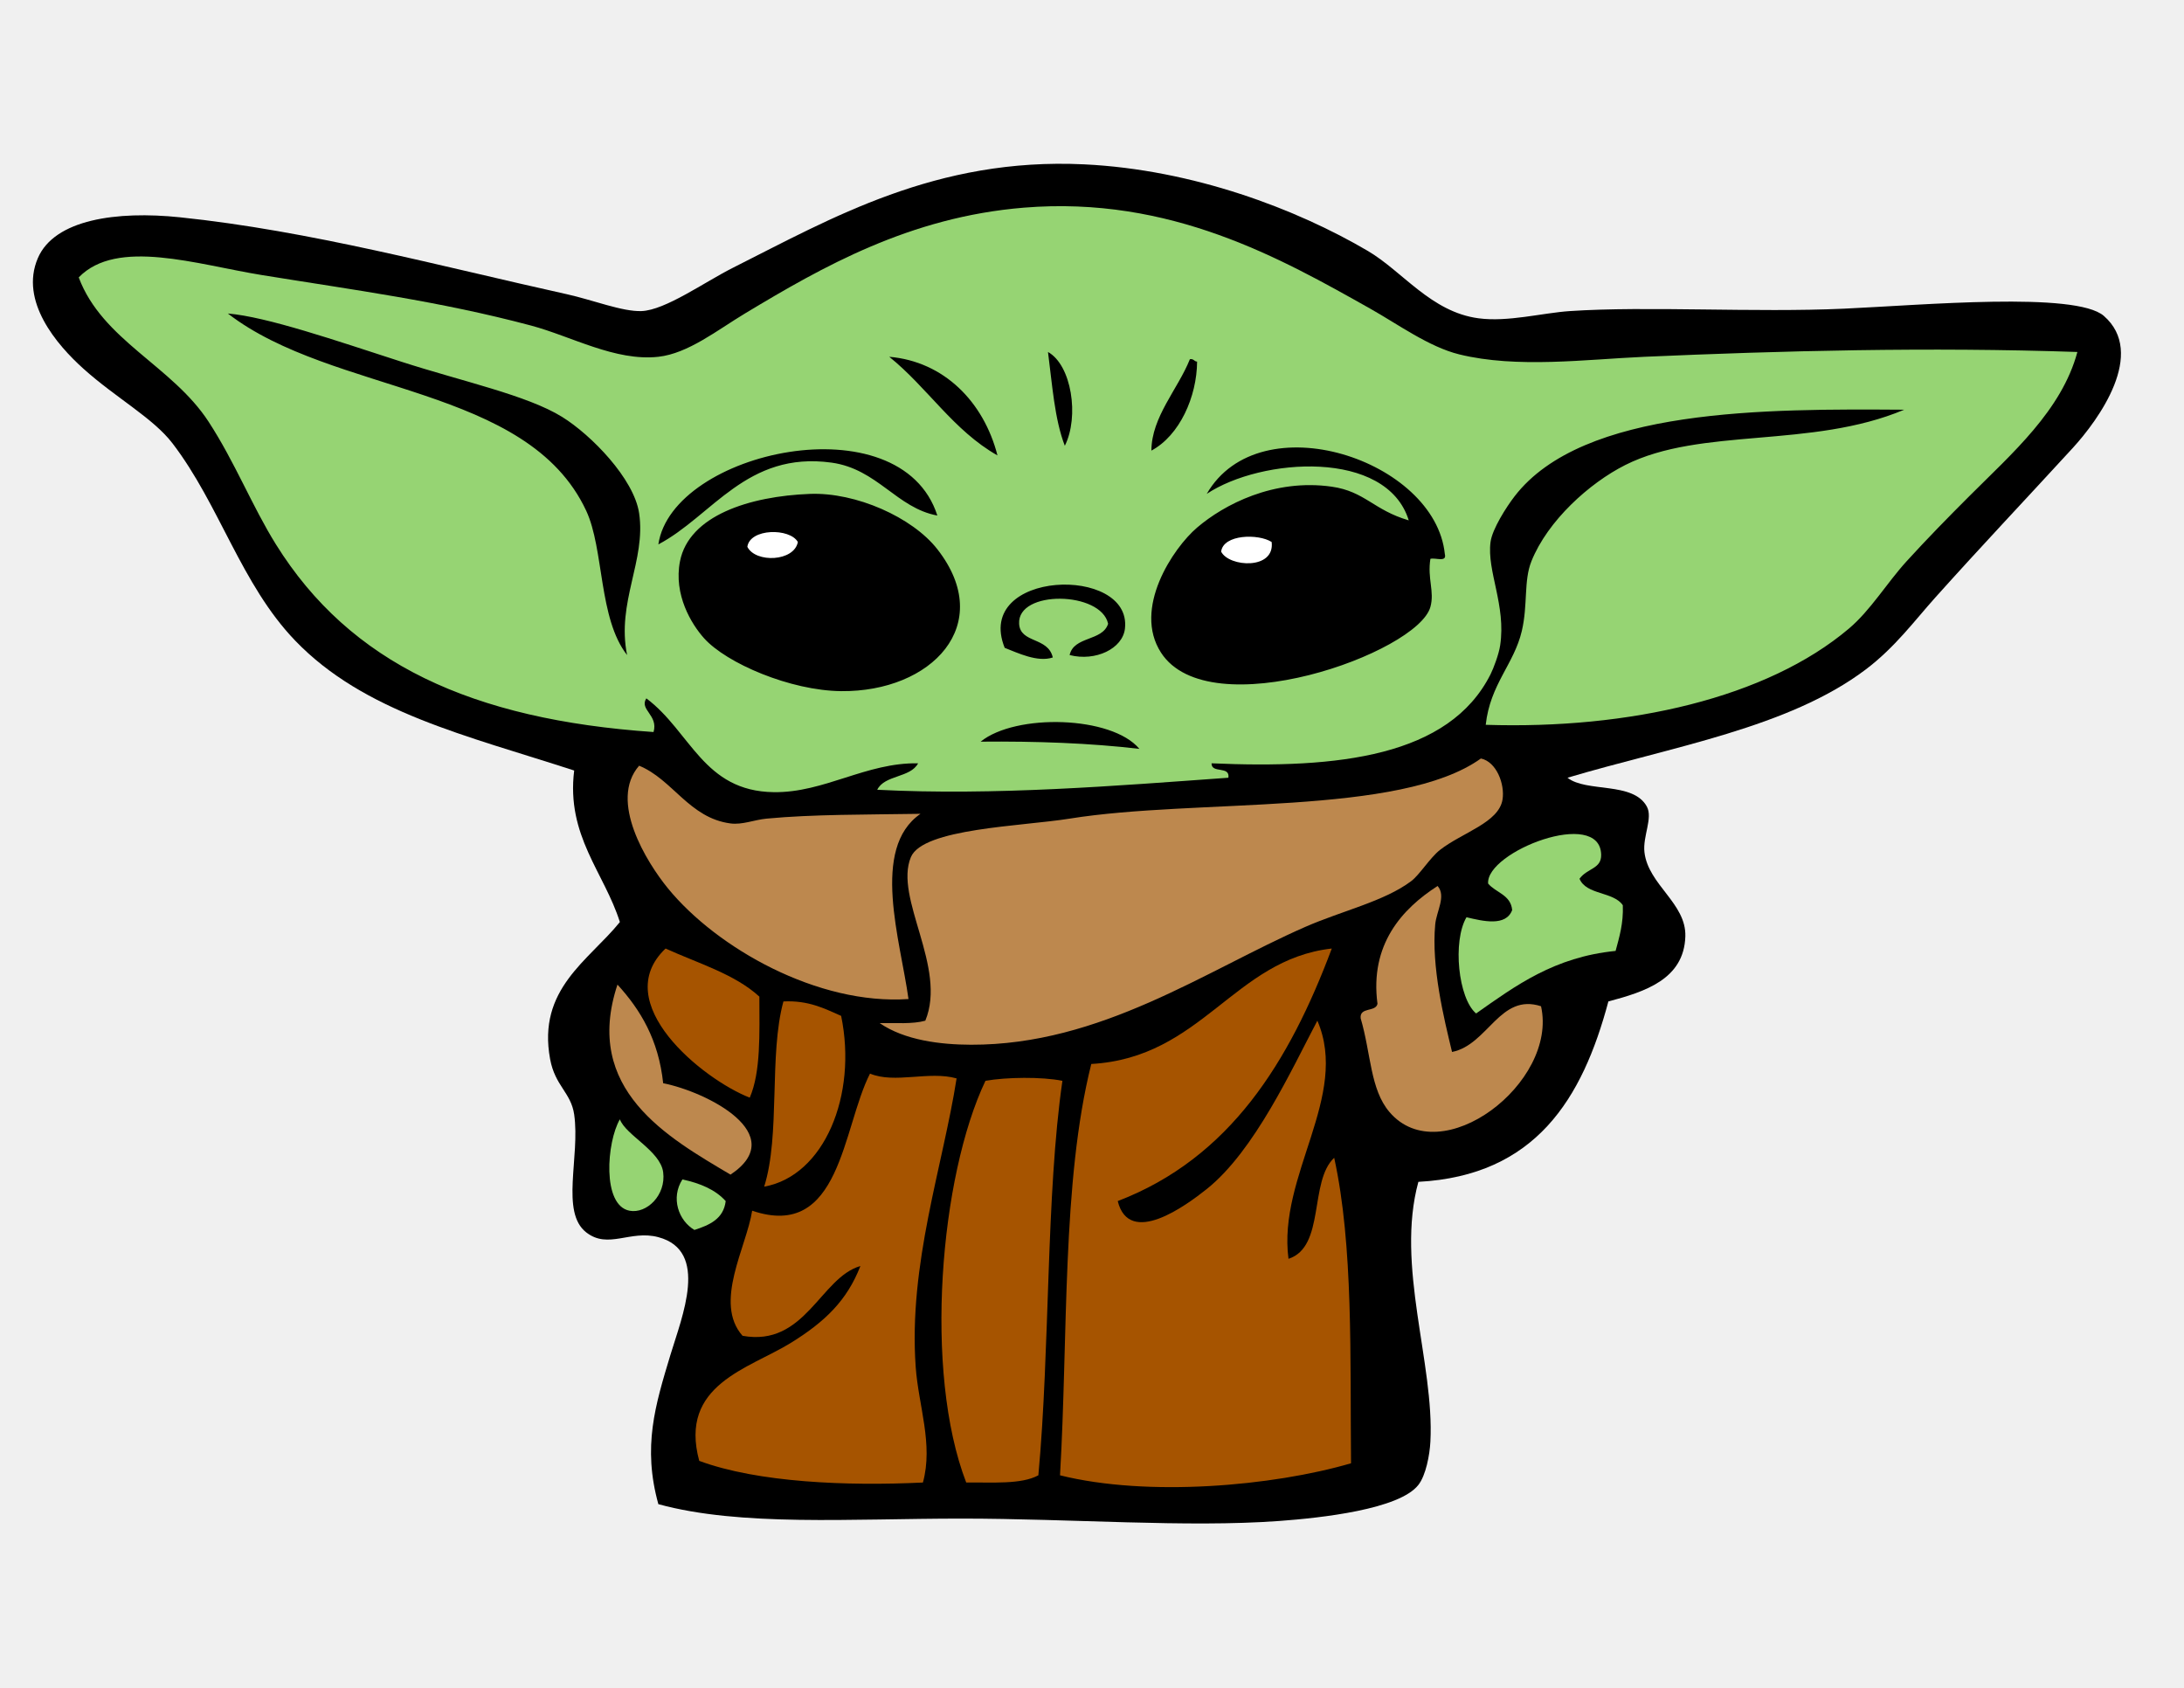
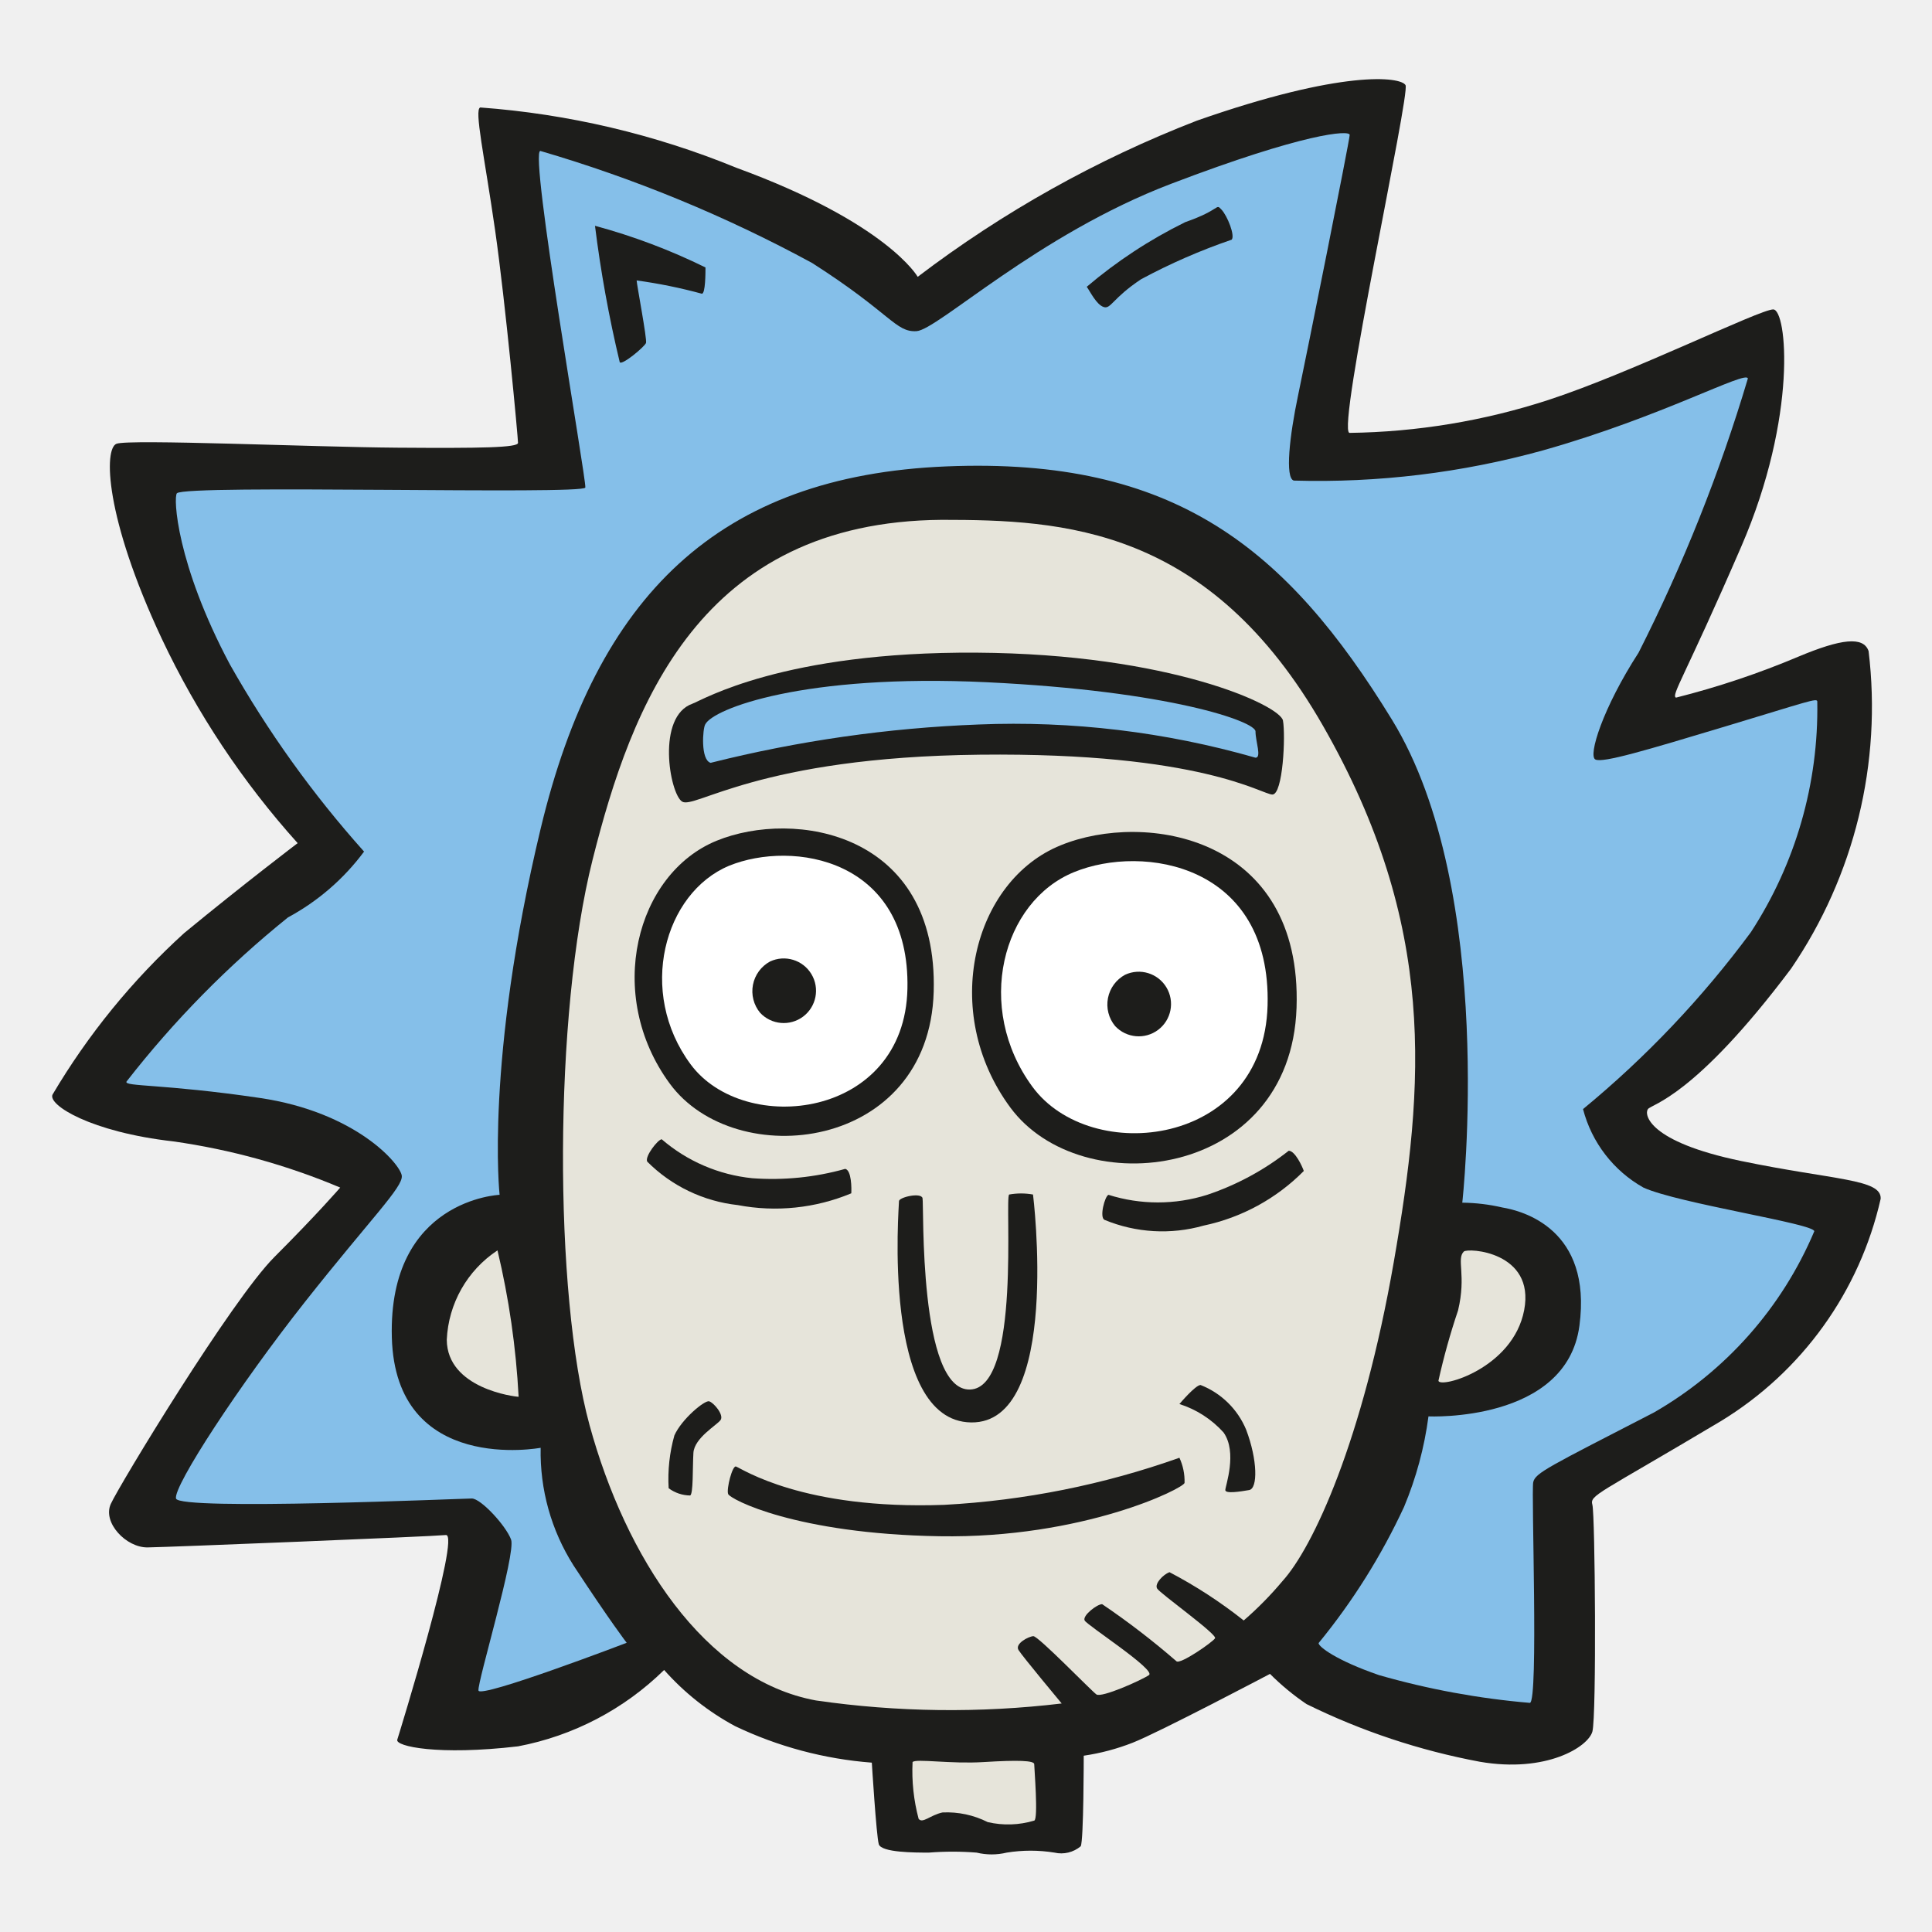
- <svg xmlns="http://www.w3.org/2000/svg" version="1.1" id="Layer_1" x="0px" y="0px" width="792px" height="612px" viewBox="0 0 792 612" enable-background="new 0 0 792 612" xml:space="preserve">
-   <path d="M568.431,282.001c6.878,5.448,23.803,1.292,28.782,10.466c2.251,4.147-1.551,10.782-0.872,16.571  c1.384,11.808,15.227,18.487,14.827,30.526c-0.513,15.494-14.607,20.027-27.91,23.55c-9.425,35.347-26.412,63.131-68.901,65.414  c-8.321,30.424,5.847,65.846,4.359,94.194c-0.252,4.805-1.623,12.199-4.359,15.699c-6.928,8.857-35.107,11.956-50.587,13.083  c-33.516,2.439-75.157-0.872-115.129-0.872c-40.187,0-80.021,2.938-109.896-5.232c-5.78-20.856-1.151-35.825,4.361-54.075  c4.188-13.868,14.188-37.78-4.361-42.737c-10.237-2.734-18.165,4.504-26.166-1.744c-9.424-7.359-2.16-27.425-4.361-42.736  c-1.146-7.973-6.904-10.279-8.722-20.062c-4.732-25.455,13.999-35.743,25.293-49.714c-5.624-17.896-19.513-31.295-16.571-54.948  c-39.21-12.761-76.184-21.121-101.174-47.098c-19.625-20.401-27.392-49.185-44.481-71.52c-7.039-9.199-20.459-16.439-32.271-27.038  c-9.702-8.705-23.26-24.514-16.571-40.121C19.758,79.52,42.417,76.42,65.18,78.78c47.312,4.904,94.726,17.801,140.422,27.91  c9.327,2.063,20.098,6.368,27.038,6.105c8.643-0.328,22.822-10.51,33.143-15.699c35.714-17.956,73.646-40.081,127.339-37.504  c39.58,1.899,77.129,16.232,102.917,31.399c12.589,7.403,22.948,22.144,40.121,24.421c10.77,1.428,23.042-1.939,33.143-2.617  c28.084-1.882,66.921,0.604,99.431-0.872c28.386-1.29,83.972-6.279,94.194,2.617c15.535,13.516-1.799,37.579-11.338,47.97  c-18.604,20.267-32.563,34.96-49.715,54.076c-7.589,8.457-14.631,18.106-25.293,26.166  C648.568,263.928,606.316,270.723,568.431,282.001z" />
-   <path fill="#A65400" d="M385.272,391.896c-5.979,41.146-4.473,97.265-8.723,143.038c-6.208,3.388-16.696,2.492-26.166,2.616  c-15.509-40.291-9.488-111.076,6.979-145.654C364.837,390.563,377.825,390.386,385.272,391.896z M346.896,391.023  c-10.058-2.82-22.386,2.014-31.398-1.743c-10.058,19.649-10.608,60.613-42.737,49.715c-2.017,13.135-14.093,33.371-3.489,45.354  c22.733,4.123,28.257-21.164,42.737-25.293c-4.831,12.466-12.827,20.214-25.293,27.909c-15.103,9.323-40.656,15.082-33.143,42.737  c21.237,7.864,53.583,9.177,81.113,7.85c3.809-13.889-1.608-27.796-2.616-41.864C329.396,458.377,341.915,422.902,346.896,391.023z   M467.257,456.438c-3.999-30.188,22.278-58.938,10.467-86.346c-9.188,17.387-22.736,47.198-40.12,61.053  c-7.493,5.974-28.094,21.132-32.271,4.36c40.771-15.629,62.251-50.552,77.625-91.579c-35.533,4.014-47.045,39.588-87.219,41.865  c-10.729,42.764-8.37,98.617-11.338,149.144c31.749,7.908,77.067,3.96,105.533-4.36c-0.374-38.582,0.881-78.795-6.104-110.769  C474.648,428.362,480.652,452.1,467.257,456.438z M271.888,398.002c4.041-9.332,3.521-23.227,3.489-36.632  c-8.948-8.205-22.236-12.068-34.015-17.443C220.605,363.626,254.837,391.357,271.888,398.002z M284.098,363.115  c-5.313,19.398-1.05,48.374-6.978,67.158c21.763-3.894,33.857-33.1,27.91-61.926C298.961,365.695,293.257,362.678,284.098,363.115z" />
-   <path fill="#BD884E" d="M335.557,370.093c7.977-19.379-11.436-44.489-5.232-59.309c4.364-10.428,40.178-11.164,57.563-13.956  c46.147-7.411,119.828-0.805,149.145-21.804c5.688,1.205,8.705,9.331,7.85,14.827c-1.315,8.46-14.558,11.975-22.677,18.315  c-3.626,2.831-7.378,9.018-10.467,11.339c-9.727,7.312-25.063,10.744-38.376,16.571c-36.22,15.855-74.127,42.855-121.233,42.736  c-11.078-0.027-24.057-1.604-33.143-7.85C324.737,370.9,331.025,371.375,335.557,370.093z M526.565,381.432  c-2.944-12.174-7.535-30.879-6.104-46.227c0.451-4.842,4.058-10.248,0.872-13.955c-12.998,8.338-24.647,21.309-21.805,42.736  c-0.691,3.089-6.526,1.033-6.105,5.233c3.783,12.819,3.42,25.772,10.466,34.016c18.658,21.823,61.201-10.603,54.948-38.376  C543.878,359.979,539.64,378.83,526.565,381.432z M264.91,425.912c21.823-14.549-8.453-29.977-24.421-33.143  c-1.666-15.778-8.242-26.646-16.571-35.761C211.27,395.111,242.182,412.427,264.91,425.912z M264.91,298.573  c-14.957-1.947-20.996-15.984-33.143-20.933c-11.1,12.738,2.694,34.978,10.466,44.481c17.733,21.688,54.39,42.402,87.219,40.121  c-2.87-21.105-13.887-54.602,4.36-67.159c-19.602,0.318-39.016,0.152-55.819,1.744C273.495,297.255,269.221,299.134,264.91,298.573z  " />
-   <path fill="#FFFFFF" d="M461.152,196.527c1.217,10.203-15.508,9.119-18.316,3.489C443.598,193.691,456.391,193.457,461.152,196.527z   M271.016,198.272c2.976,5.935,16.98,5.397,18.316-1.745C286.44,191.395,271.953,191.521,271.016,198.272z" />
-   <path fill="#96D473" d="M251.827,445.973c-5.776-3.383-8.662-11.619-4.361-18.315c6.468,1.382,11.985,3.714,15.7,7.85  C262.379,441.988,257.31,444.188,251.827,445.973z M224.79,405.852c-4.804,8.277-6.529,31.222,3.489,33.145  c6.243,1.198,13.29-5.668,12.21-13.955C239.478,417.273,226.919,411.628,224.79,405.852z M572.792,318.634  c2.809-3.895,7.965-3.515,7.85-8.723c-0.379-17.178-41.9-1.082-40.992,10.467c2.777,3.327,8.195,4.015,8.722,9.595  c-2.255,6.065-10.597,4.035-16.571,2.616c-5.104,8.701-3.002,29.425,3.489,34.888c14.335-10.086,28.362-20.479,50.587-22.678  c1.344-5.053,2.872-9.919,2.616-16.57C585.074,323.213,575.279,324.577,572.792,318.634z M596.341,129.369  c-21.136,0.929-46.237,4.277-67.158-0.872c-11.014-2.711-22.234-10.928-32.271-16.572c-32.333-18.184-72.41-40.978-125.594-36.632  c-41.407,3.383-73.008,21.429-101.174,38.376c-10.026,6.033-20.602,14.51-31.398,15.699c-15.614,1.72-31.555-7.433-46.226-11.338  c-33.293-8.862-63.936-12.835-97.685-18.316c-23.479-3.813-52.447-13.446-66.286,0.872c8.528,22.807,33.879,32.032,47.098,52.331  c9.58,14.711,15.797,30.648,24.421,44.481c26.917,43.174,71.14,63.522,136.933,68.031c1.799-6.183-5.264-8.077-2.616-12.21  c16.117,12.091,20.684,33.691,46.226,34.015c18.363,0.233,33.476-10.8,52.332-10.466c-2.818,5.322-12.128,4.152-14.827,9.594  c42.62,2.203,86.912-1.464,127.339-4.361c0.68-4.458-6.181-1.377-6.104-5.233c45.96,2.032,86.153-2.44,101.174-32.271  c1.143-2.269,3.017-7.338,3.488-10.466c2.202-14.566-4.881-26.95-3.488-37.504c0.625-4.743,5.804-12.783,8.723-16.571  c24.736-32.107,91.22-31.725,141.294-31.399c-33.8,14.21-73.698,6.226-101.174,20.06c-12.999,6.545-28.124,20.186-34.017,34.888  c-2.854,7.122-1.247,15.731-3.487,25.293c-2.823,12.046-11.473,19.268-13.083,34.015c51.992,1.675,101.936-9.713,131.699-34.887  c7.906-6.687,13.732-16.515,20.934-24.421c7.461-8.194,15.119-15.991,22.677-23.549c15.569-15.57,33.527-31.118,39.248-52.332  C699.355,125.781,646.003,127.186,596.341,129.369z M227.406,237.52c-10.41-13.264-8.311-38.389-14.827-52.331  c-21.323-45.621-91.848-42.016-129.956-71.519c14.254,1.219,39.082,9.776,62.797,17.443c22.255,7.196,45.729,12.183,58.436,20.061  c10.592,6.566,26.042,22.416,27.91,34.887C234.343,203.264,223.516,218.281,227.406,237.52z M431.498,130.241  c1.408-0.246,1.501,0.825,2.616,0.872c-0.085,12.75-6.328,26.784-16.571,32.271C417.58,151.166,427.188,141.082,431.498,130.241z   M386.144,161.64c-3.728-9.646-4.561-22.187-6.104-34.016C388.587,132.372,391.456,151.022,386.144,161.64z M407.948,227.926  c-0.829,7.274-10.627,12.002-20.061,9.594c1.511-6.921,11.918-4.943,13.956-11.338c-2.502-11.84-32.979-12.391-32.271,0  c0.41,7.173,10.493,4.676,12.211,12.211c-5.55,1.858-12.725-1.665-17.444-3.489C352.984,206.621,410.594,204.745,407.948,227.926z   M361.723,165.129c-15.977-9.026-25.384-24.621-39.248-35.76C342.3,131.059,356.735,145.694,361.723,165.129z M238.745,197.399  c4.968-33.877,87.841-52.02,101.173-10.466c-14.73-2.712-21.768-16.902-38.376-19.188  C270.772,163.51,258.323,187.077,238.745,197.399z M305.031,250.603c-18.441-0.188-41.565-10.105-49.715-19.188  c-4.578-5.102-11.11-15.805-8.722-27.91c3.265-16.548,25.168-23.587,47.098-24.421c16.708-0.636,37.179,8.476,46.226,20.061  C361.309,226.535,337.806,250.938,305.031,250.603z M355.618,268.919c12.685-10.294,47.557-9.415,57.563,2.616  C395.223,269.434,375.868,268.729,355.618,268.919z M518.716,202.633c-1.159,7.179,1.565,11.816,0,17.443  c-4.655,16.743-80.155,43.64-97.685,16.572c-10.314-15.927,4.303-37.858,13.083-45.354c9.712-8.292,27.774-17.837,48.843-14.827  c12.041,1.72,15.152,8.495,27.909,12.21c-8.025-25.908-53.508-22.743-73.265-9.594c19.314-33.426,82.9-12.307,86.348,21.805  C524.775,204.04,520.515,202.104,518.716,202.633z" />
+ <svg xmlns="http://www.w3.org/2000/svg" id="Layer_1" data-name="Layer 1" width="64" height="64" viewBox="0 0 64 64">
+   <defs>
+     <style>.cls-1{fill:#1d1d1b;}.cls-2{fill:#85bfe9;}.cls-3{fill:#e6e4da;}.cls-4{fill:#fff;}</style>
+   </defs>
+   <g id="rick">
+     <path class="cls-1" d="M9.86,27.93a28,28,0,0,1-4.5-6.77c-1.9-4.05-1.92-6.3-1.5-6.46s6.52.11,9.3.13,4,0,4-.16-.41-4.61-.76-7.05-.7-4-.49-4.06a27.75,27.75,0,0,1,8.49,2c5,1.83,6,3.61,6,3.61A37.88,37.88,0,0,1,39.64,4c4.84-1.7,6.76-1.46,6.92-1.18s-2.28,11.39-1.86,11.52a22.21,22.21,0,0,0,6.59-1.09c2.73-.89,7-3,7.45-3s.82,3.52-1.06,7.86-2.33,4.92-2.16,5a28,28,0,0,0,4.06-1.36c1.41-.59,2.15-.68,2.32-.18a15.39,15.39,0,0,1-2.57,10.52c-3.2,4.26-4.61,4.48-4.74,4.65s0,1.08,3.09,1.72,4.65.59,4.62,1.25A11.63,11.63,0,0,1,57,47.08c-4.09,2.44-4.34,2.44-4.25,2.77s.14,7,0,7.51-1.53,1.38-3.73,1a22.22,22.22,0,0,1-5.74-1.91,8.24,8.24,0,0,1-1.21-1s-3.68,1.94-4.55,2.28a7.35,7.35,0,0,1-1.62.43s0,2.82-.1,3a1,1,0,0,1-.87.21,4.93,4.93,0,0,0-1.58,0,2.12,2.12,0,0,1-1,0,10,10,0,0,0-1.58,0c-.46,0-1.58,0-1.66-.28s-.23-2.7-.23-2.7a12.77,12.77,0,0,1-4.53-1.21A8.55,8.55,0,0,1,22,55.32a9.41,9.41,0,0,1-4.84,2.53c-2.65.31-4.07,0-4-.22s2.11-6.83,1.61-6.78-9.17.4-9.88.41-1.5-.82-1.22-1.44,4-6.76,5.42-8.18,2.18-2.3,2.18-2.3a22.25,22.25,0,0,0-5.53-1.53c-2.74-.31-4.16-1.21-4-1.55a23.14,23.14,0,0,1,4.36-5.35C8.08,29.28,9.86,27.93,9.86,27.93Z" />
+     <path class="cls-2" d="M5.86,16.34c.3-.3,13.49.06,13.53-.19S17.52,5,17.9,5a45.87,45.87,0,0,1,9,3.71c2.63,1.68,2.76,2.3,3.46,2.26s4-3.19,8.43-4.88,5.92-1.79,5.92-1.62S43.28,11.77,43,13.1s-.44,2.74-.14,2.82a27.92,27.92,0,0,0,8.25-1c3.94-1.11,6.75-2.67,6.79-2.38a54.58,54.58,0,0,1-3.62,9.08c-1.19,1.84-1.68,3.42-1.43,3.54s1.66-.3,4.35-1.11,3-.94,3-.81A13.55,13.55,0,0,1,58,30.88a32.91,32.91,0,0,1-5.56,5.86,4.19,4.19,0,0,0,2,2.6c1.17.53,5.7,1.2,5.66,1.45a12.56,12.56,0,0,1-5.31,6c-3.51,1.81-3.93,2-4,2.31s.18,7.26-.11,7.31a26.1,26.1,0,0,1-5-.92c-1.42-.49-2-.94-2-1.06a21.18,21.18,0,0,0,2.83-4.51,11.75,11.75,0,0,0,.81-3s4.57.21,5-3S50.43,40.11,49.77,40a6.22,6.22,0,0,0-1.33-.16s1.16-10.31-2.33-16-7.21-8.7-14.76-8.39-11.59,4.28-13.44,12-1.36,12.13-1.36,12.13-3.69.15-3.57,4.72,4.93,3.66,4.93,3.66A7,7,0,0,0,19,51.86c1.22,1.86,1.76,2.56,1.76,2.56S15.89,56.28,15.85,56,17.1,51.46,16.93,51s-1-1.36-1.3-1.36-9.71.41-9.8,0,2.09-3.75,4.27-6.51,3.25-3.8,3.21-4.18-1.51-2.11-4.71-2.58S4.11,36,4.19,35.83a33,33,0,0,1,5.35-5.44,7.67,7.67,0,0,0,2.52-2.18A35.37,35.37,0,0,1,7.61,22C5.84,18.67,5.74,16.47,5.86,16.34Z" />
+     <path class="cls-1" d="M20.53,12a41.23,41.23,0,0,1-.82-4.52,20.22,20.22,0,0,1,3.66,1.38c0,.17,0,.87-.12.87a16.87,16.87,0,0,0-2.16-.44c0,.12.35,1.95.31,2.07S20.61,12.11,20.53,12Z" />
+     <path class="cls-1" d="M36,9.5a15.82,15.82,0,0,1,3.26-2.14c1.2-.42,1-.63,1.2-.42s.46.87.34,1a20,20,0,0,0-3,1.31c-.95.63-1,1-1.24.92S36.12,9.67,36,9.5Z" />
+     <path class="cls-3" d="M16.48,41.42a27,27,0,0,1,.7,4.85c-.12,0-2.37-.27-2.38-1.89A3.75,3.75,0,0,1,16.48,41.42Z" />
+     <path class="cls-3" d="M48.49,41.46c.13-.13,2.37,0,2,1.94S47.7,46,47.65,45.74a22.4,22.4,0,0,1,.65-2.33C48.58,42.24,48.24,41.71,48.49,41.46Z" />
+     <path class="cls-3" d="M31.2,17.22c4,0,8.85.22,12.63,6.83S47.2,35.9,46.17,41.81s-2.67,9.45-3.69,10.57a11.39,11.39,0,0,1-1.28,1.3,15.66,15.66,0,0,0-2.46-1.6c-.21.08-.5.38-.41.54s2,1.52,1.92,1.65-1.16.88-1.28.76a26,26,0,0,0-2.46-1.89c-.17,0-.66.38-.58.54s2.38,1.64,2.13,1.81-1.57.76-1.74.64-1.93-1.94-2.09-1.93-.62.25-.49.46,1.43,1.77,1.43,1.77a31.09,31.09,0,0,1-8.14-.1c-3.7-.68-6.31-4.77-7.5-9.12s-1.19-13.61.1-18.73S23.18,17.28,31.2,17.22Z" />
+     <path class="cls-3" d="M30.23,58.37c.12-.12,1.25.07,2.37,0s1.66-.05,1.66.07.14,1.83,0,1.87a3,3,0,0,1-1.54.05,3,3,0,0,0-1.5-.32c-.41.09-.66.38-.79.21A6.16,6.16,0,0,1,30.23,58.37Z" />
+     <path class="cls-1" d="M22.94,23.31c.33-.12,3-1.73,9.41-1.69s10.06,1.75,10.15,2.25,0,2.45-.35,2.45S39.81,24.92,32.46,25,23,26.83,22.59,26.55,21.74,23.73,22.94,23.31Z" />
+     <path class="cls-2" d="M23.36,24c.25-.52,3.27-1.69,9.33-1.4s8.9,1.3,8.9,1.63.21.87,0,.87A29,29,0,0,0,32.41,24a43.18,43.18,0,0,0-8.87,1.27C23.2,25.17,23.28,24.13,23.36,24Z" />
+     <path class="cls-1" d="M35.14,28c2.79-1.14,8-.31,7.81,5.38s-7.13,6.49-9.48,3.31S32.24,29.17,35.14,28Z" />
+     <path class="cls-4" d="M35.58,28.89c2.29-.94,6.54-.26,6.41,4.42S36.13,38.63,34.2,36,33.2,29.86,35.58,28.89Z" />
+     <path class="cls-1" d="M23.74,27.85c2.57-1.05,7.34-.29,7.19,5s-6.57,6-8.74,3.05S21.07,28.94,23.74,27.85Z" />
+     <path class="cls-4" d="M24.15,28.68c2.11-.86,6-.24,5.91,4.07s-5.4,4.91-7.18,2.51S22,29.58,24.15,28.68Z" />
+     <path class="cls-1" d="M25.51,31.85a1.07,1.07,0,1,1-.33,1.7A1.12,1.12,0,0,1,25.51,31.85Z" />
+     <path class="cls-1" d="M37.27,32.29a1.07,1.07,0,1,1-.33,1.7A1.12,1.12,0,0,1,37.27,32.29Z" />
+     <path class="cls-1" d="M21.92,37.74a5.43,5.43,0,0,0,3,1.29A8.94,8.94,0,0,0,28,38.72c.21.05.21.65.2.81a6.57,6.57,0,0,1-3.76.39,5,5,0,0,1-3-1.44C21.35,38.31,21.8,37.74,21.92,37.74Z" />
+     <path class="cls-1" d="M36.72,39.58a5.43,5.43,0,0,0,3.27,0,8.94,8.94,0,0,0,2.7-1.46c.21,0,.45.52.5.67a6.57,6.57,0,0,1-3.32,1.81,5,5,0,0,1-3.28-.19C36.41,40.33,36.6,39.62,36.72,39.58Z" />
+     <path class="cls-1" d="M29.78,39.79c0-.13.73-.3.78-.1s-.14,6.38,1.57,6.34,1.14-6.36,1.3-6.46a2.23,2.23,0,0,1,.79,0s.95,7.59-2.05,7.55S29.79,39.87,29.78,39.79Z" />
+     <path class="cls-1" d="M22.15,49.3a5.31,5.31,0,0,1,.19-1.75c.24-.54,1-1.17,1.15-1.13s.5.45.38.62-.87.59-.9,1.09,0,1.37-.11,1.41A1.22,1.22,0,0,1,22.15,49.3Z" />
+     <path class="cls-1" d="M39.07,46.51s.53-.63.7-.63a2.7,2.7,0,0,1,1.51,1.48c.38,1,.39,1.95.1,2s-.79.13-.79,0,.41-1.25-.06-1.91A3.33,3.33,0,0,0,39.07,46.51Z" />
+     <path class="cls-1" d="M24.38,48.58c.2.07,2.21,1.44,6.9,1.27a27.71,27.71,0,0,0,7.79-1.56,1.86,1.86,0,0,1,.17.83c0,.17-3.35,1.85-8.12,1.77s-6.94-1.23-7-1.4S24.26,48.54,24.38,48.58Z" />
+   </g>
</svg>
